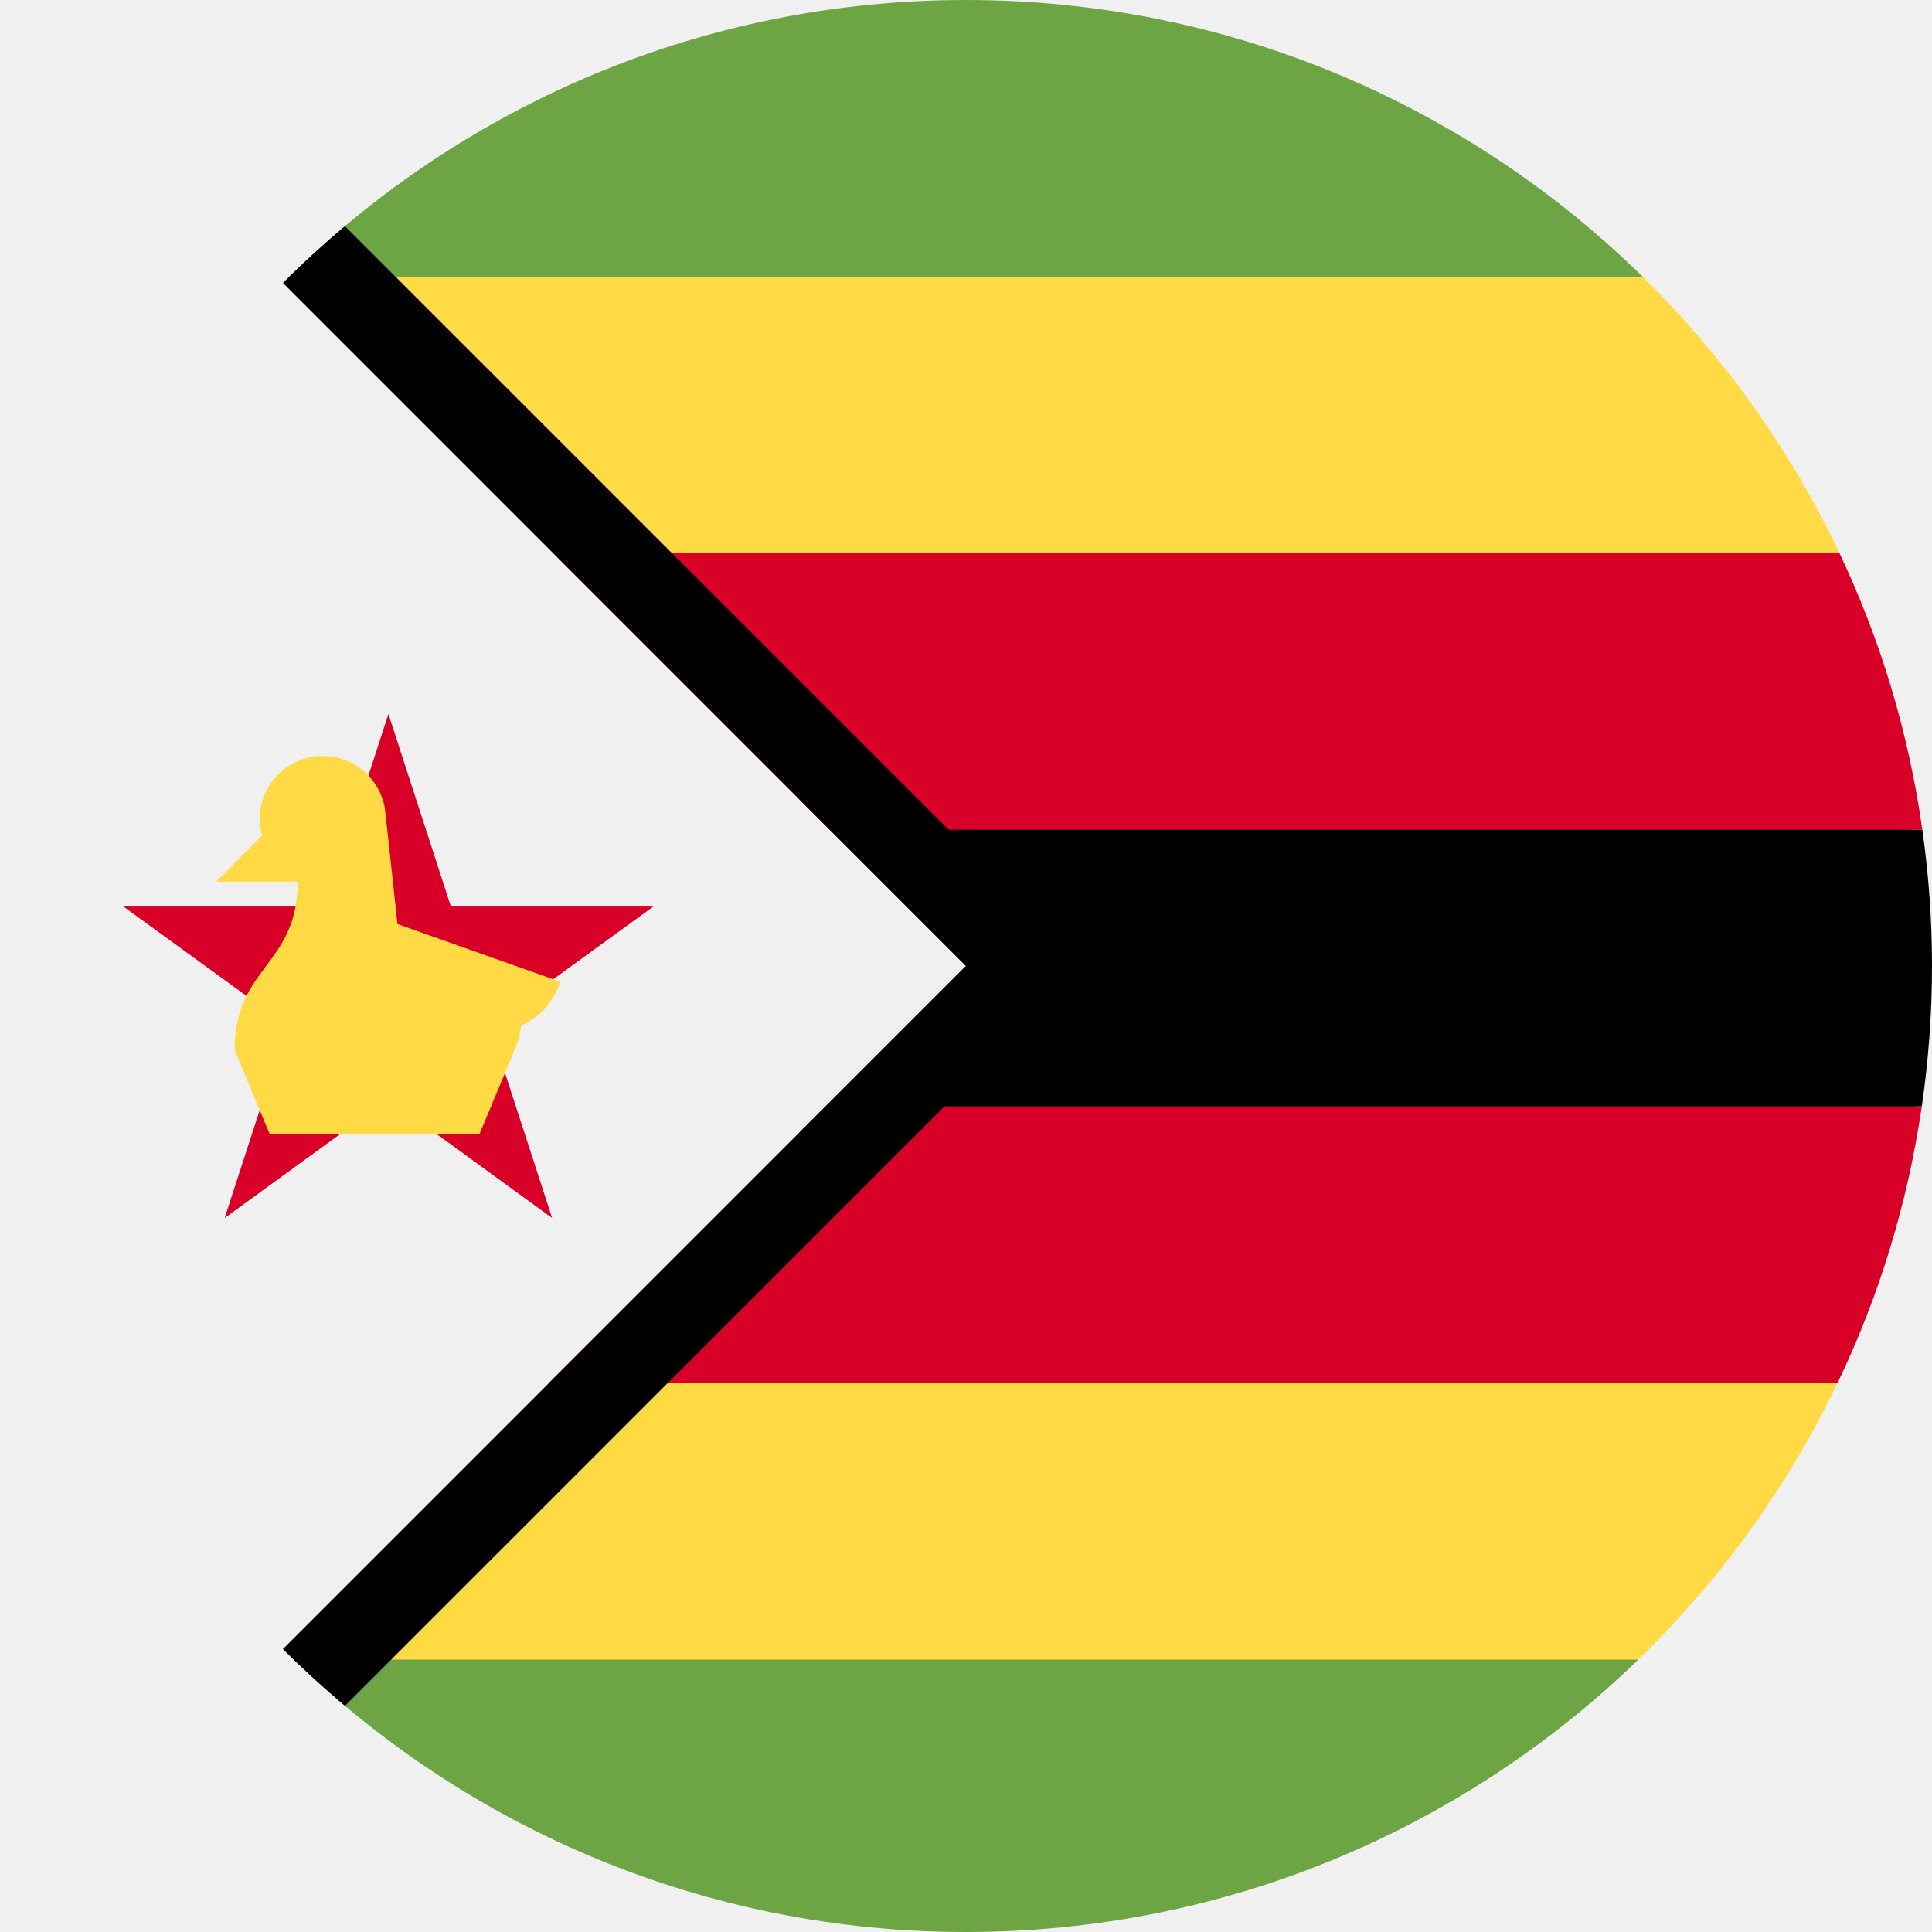
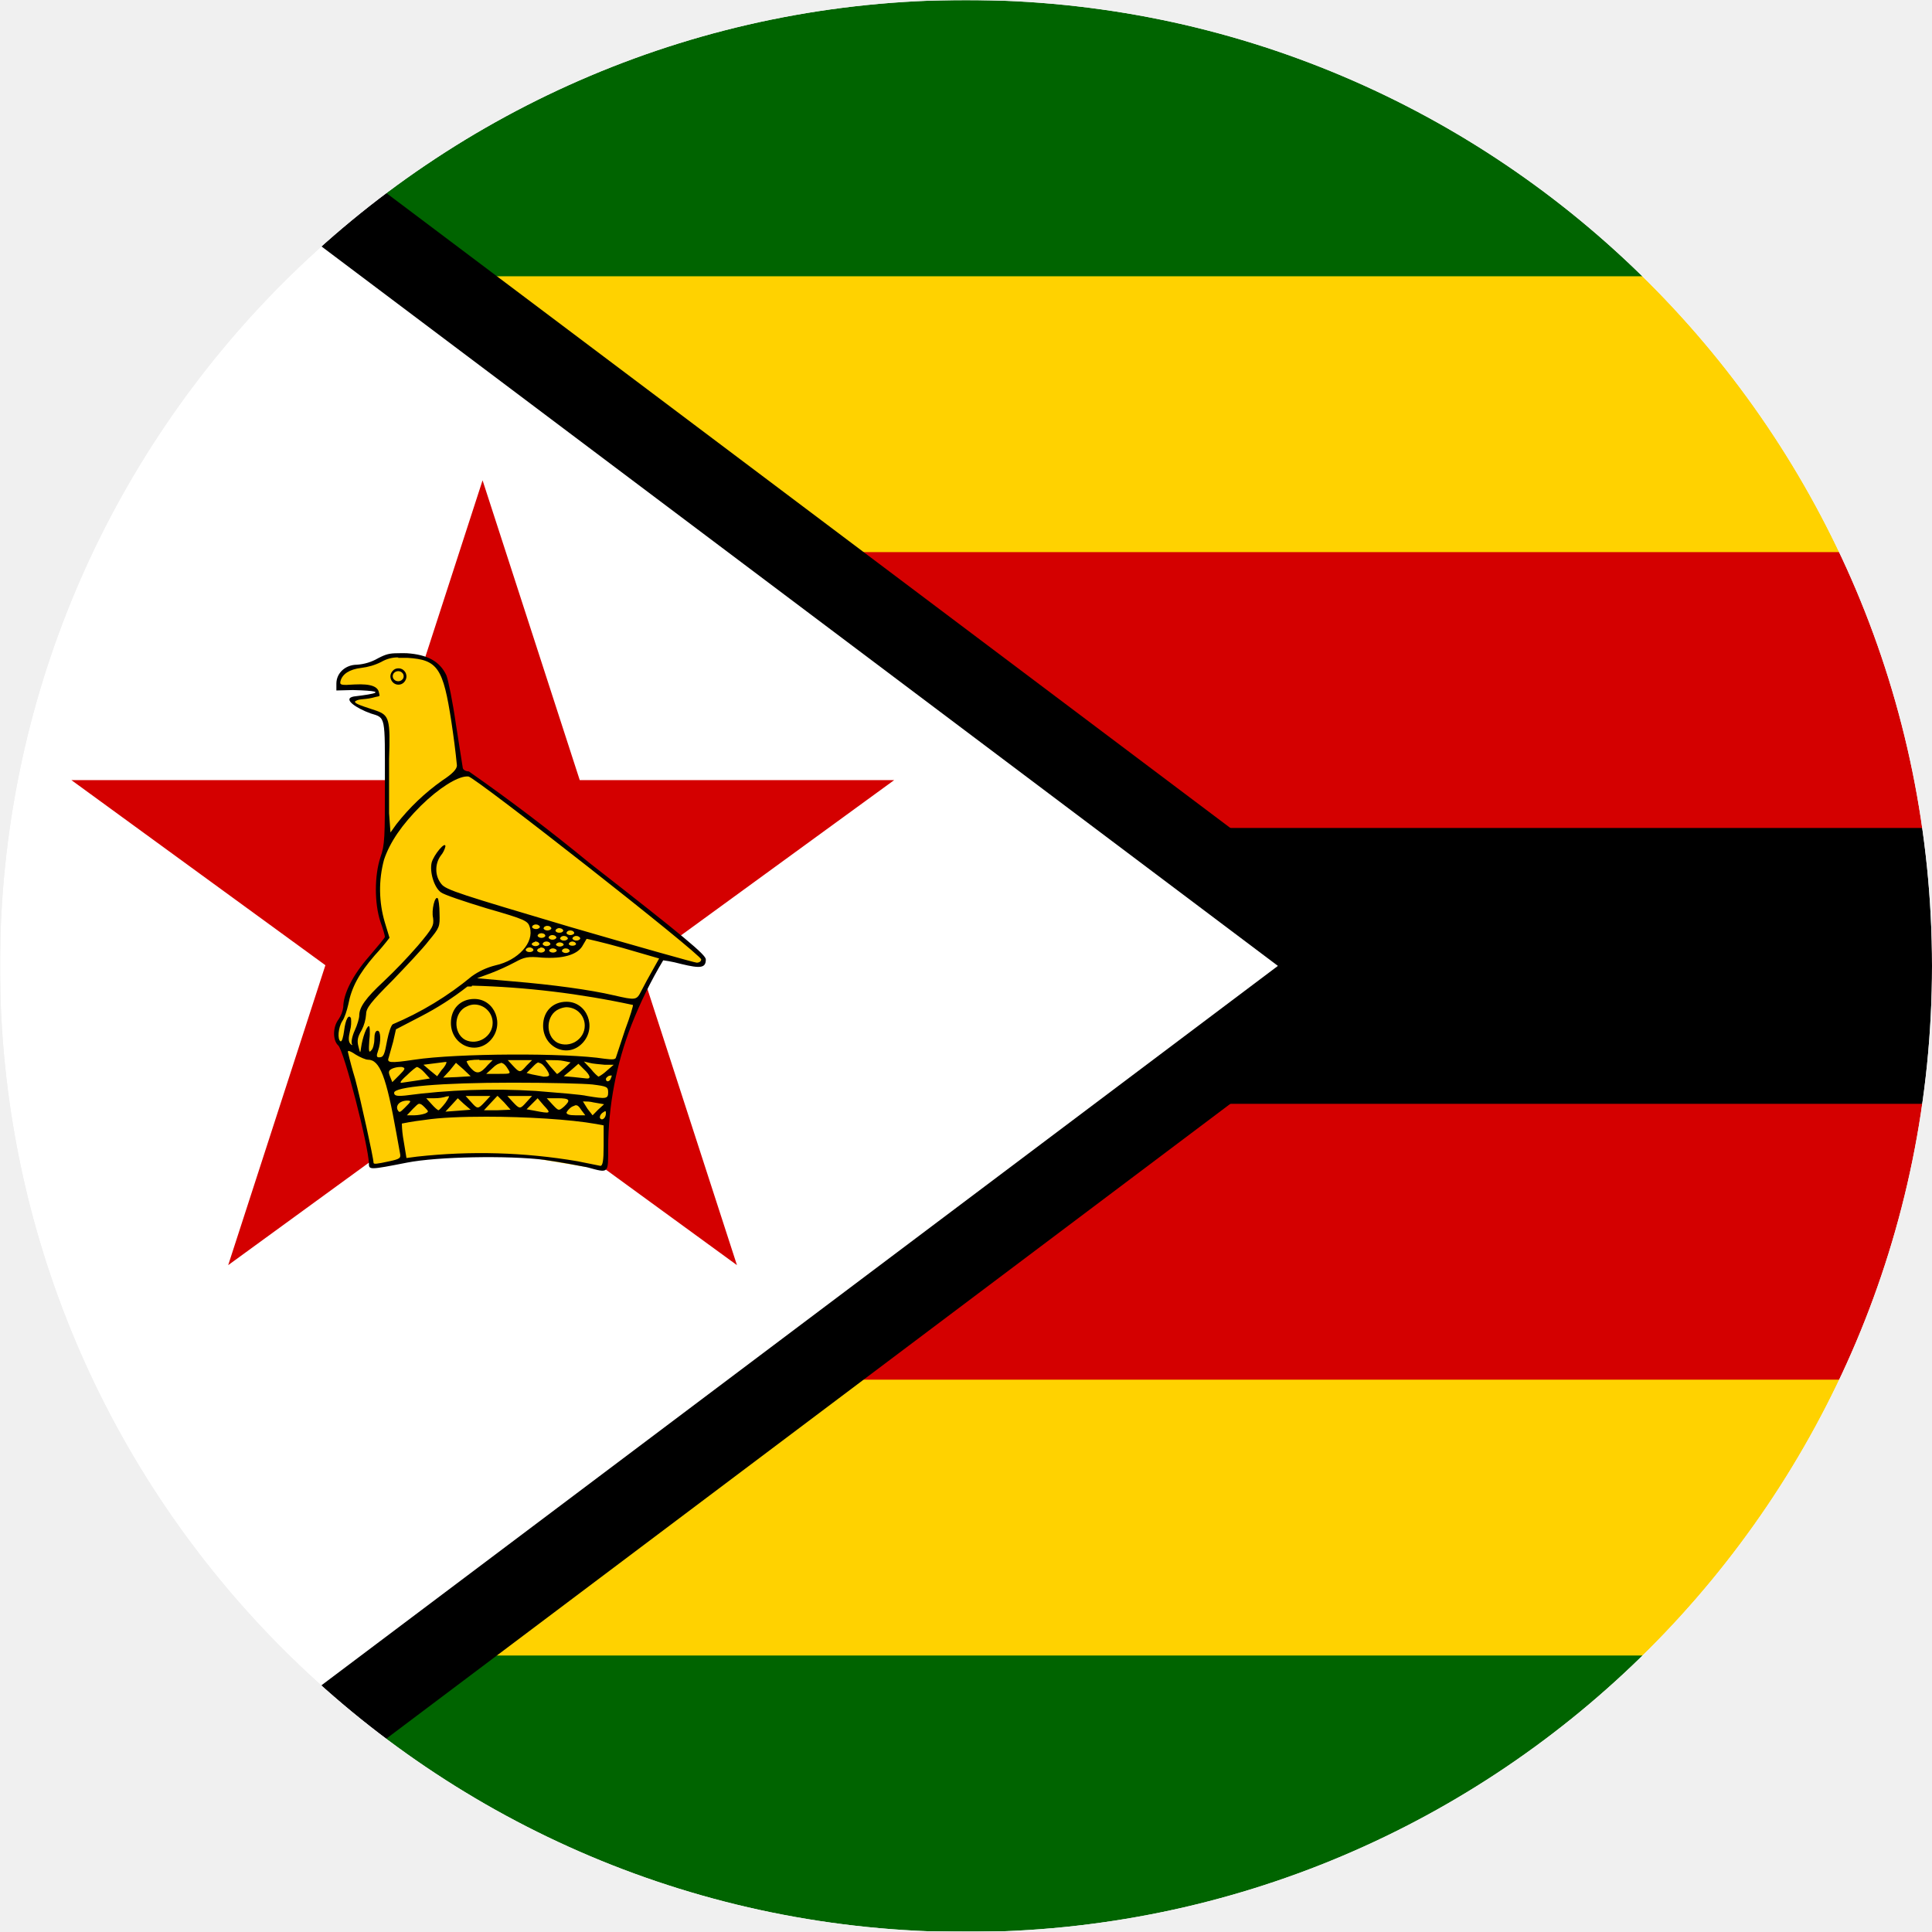
<svg xmlns="http://www.w3.org/2000/svg" width="18" height="18" viewBox="0 0 18 18" fill="none">
-   <g clip-path="url(#clip0_8201_11811)">
-     <path d="M9 18C13.971 18 18 13.971 18 9C18 4.029 13.971 0 9 0C4.029 0 0 4.029 0 9C0 13.971 4.029 18 9 18Z" fill="#F0F0F0" />
-     <path d="M17.138 5.154C16.681 4.188 16.057 3.317 15.303 2.577L9 1.957L2.696 2.577C2.676 2.597 2.657 2.617 2.637 2.637L5.154 5.154L9 5.272L17.138 5.154Z" fill="#FFDA44" />
-     <path d="M2.637 15.363C2.67 15.396 2.703 15.43 2.736 15.462L9 16.044L15.263 15.462C16.025 14.724 16.657 13.852 17.12 12.885L5.478 12.522C4.476 13.524 3.321 14.679 2.637 15.363Z" fill="#FFDA44" />
-     <path d="M17.91 7.731L7.435 7.435L9 9C8.536 9.464 7.844 10.156 7.435 10.565L17.905 10.308C17.967 9.881 18 9.444 18 9C18 8.569 17.969 8.146 17.91 7.731Z" fill="black" />
-     <path d="M9 0C6.545 0 4.32 0.983 2.696 2.577H15.303C13.68 0.983 11.455 0 9 0Z" fill="#6DA544" />
-     <path d="M7.731 7.731H17.91C17.782 6.821 17.518 5.955 17.138 5.154H5.154L7.731 7.731Z" fill="#D80027" />
-     <path d="M5.115 12.885H17.12C17.504 12.085 17.772 11.218 17.905 10.308H7.692C6.694 11.306 5.848 12.152 5.115 12.885Z" fill="#D80027" />
-     <path d="M9 18C11.435 18 13.643 17.033 15.264 15.462H2.737C4.357 17.033 6.565 18 9 18Z" fill="#6DA544" />
-     <path d="M3.214 2.107C3.014 2.275 2.821 2.451 2.636 2.636L9 9L2.636 15.364C2.821 15.549 3.014 15.725 3.214 15.893L10.107 9L3.214 2.107Z" fill="black" />
-     <path d="M3.619 6.652L4.201 8.446H6.087L4.561 9.554L5.144 11.348L3.619 10.239L2.093 11.348L2.676 9.554L1.15 8.446H3.036L3.619 6.652Z" fill="#D80027" />
-     <path d="M5.221 9.147L3.703 8.609C3.703 8.609 3.59 7.556 3.584 7.52C3.532 7.249 3.294 7.043 3.007 7.043C2.683 7.043 2.42 7.306 2.42 7.63C2.42 7.684 2.428 7.736 2.441 7.785L2.016 8.214H2.773C2.773 9 2.186 9 2.186 9.783L2.512 10.565H4.468L4.794 9.783H4.794C4.827 9.707 4.847 9.63 4.855 9.553C5.136 9.439 5.221 9.147 5.221 9.147Z" fill="#FFDA44" />
+   <g clip-path="url(#clip0_14_1139)">
+     <mask id="mask0_14_1139" style="mask-type:luminance" maskUnits="userSpaceOnUse" x="0" y="-1" width="19" height="19">
+       <path d="M0.003 -0.001H18.001V17.998H0.003V-0.001Z" fill="white" />
+     </mask>
+     <g mask="url(#mask0_14_1139)">
+       <path d="M-0.053 0.003H35.825V17.994H-0.053V0.003Z" fill="#006400" />
+       <path d="M-0.053 2.574H35.825V15.424H-0.053V2.574Z" fill="#FFD200" />
+       <path d="M-0.053 5.144H35.825V12.854H-0.053V5.144Z" fill="#D40000" />
+       <path d="M-0.053 7.714H35.825V10.284H-0.053V7.714Z" fill="black" />
+       <path d="M-0.053 0.003V17.994L11.906 8.999L-0.053 0.003Z" fill="black" stroke="black" stroke-width="1.521" />
+       <path d="M-0.053 0.003V17.994L11.906 8.999L-0.053 0.003Z" fill="white" />
+       <path d="M4.496 4.475L6.866 11.787L0.665 7.268H8.331L2.126 11.787L4.496 4.475Z" fill="#D40000" />
+       <path d="M3.484 10.871L3.902 10.793L4.675 10.764L4.961 10.789L5.602 10.896L5.649 10.832V10.369L5.726 9.971L5.854 9.568L5.995 9.247L6.174 8.913L6.465 8.986H6.542L6.55 8.93L5.935 8.403L5.295 7.911L4.368 7.217L4.282 7.195L4.184 6.467L4.112 6.249L4.013 6.163L3.83 6.103L3.625 6.112L3.531 6.163L3.334 6.206L3.232 6.223L3.163 6.304L3.155 6.407L3.441 6.416L3.514 6.446L3.505 6.476L3.343 6.497L3.266 6.523L3.356 6.591L3.449 6.626L3.569 6.668L3.595 6.754L3.603 7.859L3.539 8.031L3.518 8.352L3.612 8.737L3.373 9.012L3.236 9.256L3.21 9.406L3.138 9.556L3.129 9.65L3.176 9.753L3.36 10.361L3.454 10.862L3.484 10.871Z" fill="#FFCC00" />
+       <path d="M3.706 6.086C3.629 6.086 3.595 6.095 3.522 6.133C3.462 6.168 3.395 6.188 3.326 6.193C3.219 6.193 3.134 6.27 3.134 6.369V6.433L3.287 6.429C3.74 6.441 3.33 6.484 3.296 6.489C3.185 6.51 3.322 6.6 3.454 6.647C3.595 6.69 3.586 6.664 3.586 7.29C3.586 7.799 3.586 7.872 3.544 7.988C3.488 8.159 3.488 8.416 3.544 8.587C3.569 8.656 3.586 8.716 3.586 8.729C3.586 8.737 3.518 8.819 3.437 8.913C3.287 9.084 3.198 9.26 3.198 9.384C3.192 9.424 3.178 9.462 3.155 9.496C3.099 9.568 3.099 9.693 3.151 9.74C3.206 9.791 3.433 10.674 3.437 10.841C3.437 10.9 3.445 10.9 3.791 10.832C4.073 10.776 4.735 10.764 5.073 10.806C5.226 10.828 5.406 10.862 5.47 10.875C5.675 10.931 5.666 10.939 5.666 10.691C5.668 10.299 5.742 9.911 5.884 9.547C5.966 9.339 6.064 9.139 6.179 8.947C6.179 8.947 6.256 8.956 6.35 8.982C6.525 9.024 6.576 9.02 6.576 8.939C6.576 8.896 6.393 8.742 5.491 8.039C5.128 7.741 4.753 7.456 4.368 7.187C4.342 7.187 4.317 7.174 4.312 7.157L4.248 6.75C4.218 6.54 4.176 6.334 4.159 6.292C4.099 6.163 3.984 6.099 3.791 6.086C3.763 6.085 3.734 6.085 3.706 6.086ZM3.71 6.129H3.796C4.078 6.146 4.129 6.223 4.206 6.728C4.226 6.862 4.244 6.996 4.257 7.131C4.257 7.165 4.218 7.208 4.12 7.272C3.959 7.386 3.815 7.523 3.693 7.679L3.638 7.756L3.625 7.577V7.071C3.638 6.698 3.625 6.664 3.505 6.621C3.407 6.587 3.279 6.553 3.313 6.531C3.356 6.506 3.398 6.523 3.501 6.493C3.544 6.484 3.539 6.489 3.531 6.454C3.522 6.399 3.463 6.369 3.304 6.377C3.176 6.386 3.164 6.382 3.172 6.347C3.189 6.279 3.257 6.236 3.364 6.223C3.43 6.215 3.493 6.197 3.552 6.167C3.6 6.139 3.655 6.124 3.71 6.125V6.129ZM4.347 7.234H4.364C4.436 7.247 6.533 8.892 6.533 8.939C6.533 8.956 6.516 8.969 6.491 8.969C6.474 8.969 5.94 8.819 5.308 8.635C4.3 8.335 4.154 8.292 4.112 8.236C4.082 8.199 4.065 8.152 4.065 8.104C4.064 8.056 4.079 8.009 4.107 7.971C4.128 7.946 4.143 7.916 4.15 7.885C4.15 7.834 4.043 7.962 4.022 8.035C4.001 8.121 4.043 8.266 4.107 8.313C4.133 8.335 4.325 8.399 4.535 8.463C4.893 8.566 4.919 8.579 4.936 8.639C4.979 8.78 4.829 8.947 4.616 8.994C4.536 9.014 4.46 9.049 4.394 9.097C4.172 9.281 3.924 9.431 3.659 9.543C3.642 9.556 3.621 9.624 3.608 9.688C3.582 9.83 3.574 9.851 3.531 9.851C3.509 9.851 3.505 9.838 3.522 9.791C3.552 9.705 3.548 9.603 3.518 9.603C3.497 9.603 3.488 9.633 3.488 9.68C3.488 9.723 3.475 9.774 3.458 9.787C3.437 9.813 3.433 9.795 3.441 9.688C3.45 9.616 3.445 9.56 3.437 9.56C3.416 9.56 3.377 9.667 3.364 9.761C3.356 9.817 3.356 9.817 3.339 9.748C3.326 9.697 3.33 9.663 3.369 9.598C3.393 9.552 3.407 9.501 3.411 9.448C3.411 9.393 3.454 9.337 3.655 9.136C3.783 9.003 3.941 8.836 3.996 8.763C4.095 8.643 4.099 8.635 4.095 8.51C4.095 8.442 4.086 8.378 4.078 8.369C4.052 8.343 4.018 8.48 4.035 8.553C4.043 8.622 4.035 8.643 3.894 8.81C3.792 8.927 3.686 9.038 3.574 9.144C3.407 9.299 3.347 9.384 3.347 9.461C3.347 9.487 3.33 9.547 3.304 9.603C3.279 9.658 3.27 9.714 3.279 9.727C3.287 9.74 3.279 9.74 3.266 9.727C3.245 9.705 3.245 9.671 3.262 9.598C3.272 9.562 3.274 9.524 3.27 9.487C3.249 9.444 3.219 9.496 3.206 9.603C3.198 9.663 3.185 9.71 3.172 9.701C3.142 9.684 3.151 9.573 3.189 9.513C3.211 9.483 3.232 9.414 3.245 9.358C3.275 9.2 3.343 9.072 3.492 8.9C3.54 8.848 3.586 8.794 3.629 8.737L3.586 8.596C3.529 8.405 3.526 8.202 3.578 8.009C3.633 7.846 3.744 7.684 3.92 7.508C4.09 7.341 4.257 7.238 4.347 7.234ZM4.987 8.613C4.993 8.613 4.998 8.613 5.003 8.614C5.008 8.615 5.013 8.617 5.017 8.62C5.021 8.622 5.025 8.625 5.027 8.628C5.029 8.632 5.03 8.635 5.03 8.639C5.027 8.644 5.022 8.648 5.016 8.651C5.009 8.654 5.002 8.656 4.994 8.656C4.986 8.656 4.978 8.654 4.971 8.651C4.965 8.648 4.96 8.644 4.957 8.639C4.957 8.633 4.96 8.627 4.965 8.622C4.971 8.618 4.979 8.614 4.987 8.613ZM5.094 8.626C5.099 8.626 5.105 8.626 5.11 8.627C5.115 8.628 5.12 8.63 5.124 8.632C5.128 8.635 5.131 8.638 5.134 8.641C5.136 8.645 5.137 8.648 5.137 8.652C5.134 8.657 5.129 8.661 5.123 8.664C5.116 8.667 5.108 8.669 5.1 8.669C5.093 8.669 5.085 8.667 5.078 8.664C5.072 8.661 5.067 8.657 5.064 8.652C5.064 8.646 5.067 8.64 5.072 8.635C5.078 8.631 5.085 8.627 5.094 8.626ZM5.205 8.647C5.211 8.647 5.216 8.647 5.221 8.649C5.226 8.65 5.231 8.651 5.235 8.654C5.239 8.656 5.242 8.659 5.245 8.663C5.247 8.666 5.248 8.67 5.248 8.673C5.245 8.678 5.24 8.683 5.234 8.686C5.227 8.689 5.22 8.69 5.212 8.69C5.204 8.69 5.196 8.689 5.189 8.686C5.183 8.683 5.178 8.678 5.175 8.673C5.175 8.667 5.178 8.661 5.183 8.657C5.189 8.652 5.196 8.649 5.205 8.647ZM5.308 8.669C5.313 8.668 5.318 8.669 5.324 8.67C5.329 8.671 5.334 8.673 5.338 8.675C5.342 8.678 5.345 8.681 5.347 8.684C5.349 8.687 5.35 8.691 5.35 8.695C5.348 8.7 5.343 8.704 5.336 8.707C5.33 8.71 5.322 8.712 5.314 8.712C5.306 8.712 5.298 8.71 5.292 8.707C5.285 8.704 5.28 8.7 5.278 8.695C5.278 8.689 5.28 8.683 5.286 8.678C5.291 8.673 5.299 8.67 5.308 8.669ZM5.039 8.695C5.044 8.694 5.049 8.695 5.055 8.696C5.06 8.697 5.065 8.699 5.069 8.701C5.073 8.703 5.076 8.706 5.078 8.71C5.08 8.713 5.081 8.717 5.081 8.72C5.079 8.725 5.074 8.73 5.067 8.733C5.061 8.736 5.053 8.738 5.045 8.738C5.037 8.738 5.029 8.736 5.023 8.733C5.016 8.73 5.011 8.725 5.009 8.72C5.008 8.714 5.011 8.709 5.017 8.704C5.022 8.699 5.03 8.696 5.039 8.695ZM5.141 8.712C5.146 8.711 5.152 8.712 5.157 8.713C5.162 8.714 5.167 8.716 5.171 8.718C5.175 8.721 5.178 8.724 5.181 8.727C5.183 8.73 5.184 8.734 5.184 8.737C5.181 8.742 5.176 8.747 5.17 8.75C5.163 8.753 5.155 8.755 5.147 8.755C5.139 8.755 5.132 8.753 5.125 8.75C5.119 8.747 5.114 8.742 5.111 8.737C5.111 8.731 5.114 8.726 5.119 8.721C5.125 8.716 5.132 8.713 5.141 8.712ZM5.363 8.72C5.369 8.72 5.374 8.72 5.379 8.721C5.384 8.722 5.389 8.724 5.393 8.727C5.397 8.729 5.4 8.732 5.403 8.735C5.405 8.739 5.406 8.742 5.406 8.746C5.403 8.751 5.398 8.755 5.392 8.758C5.385 8.762 5.378 8.763 5.37 8.763C5.362 8.763 5.354 8.762 5.347 8.758C5.341 8.755 5.336 8.751 5.333 8.746C5.333 8.74 5.336 8.734 5.341 8.73C5.347 8.725 5.355 8.722 5.363 8.72ZM5.248 8.72C5.253 8.72 5.259 8.72 5.264 8.721C5.269 8.722 5.274 8.724 5.278 8.727C5.282 8.729 5.285 8.732 5.287 8.735C5.289 8.739 5.291 8.742 5.291 8.746C5.288 8.751 5.283 8.755 5.277 8.758C5.27 8.762 5.262 8.763 5.254 8.763C5.246 8.763 5.238 8.762 5.232 8.758C5.225 8.755 5.221 8.751 5.218 8.746C5.218 8.74 5.221 8.734 5.226 8.73C5.231 8.725 5.239 8.722 5.248 8.72ZM5.461 8.746C5.466 8.746 5.619 8.78 5.803 8.832L6.141 8.93L6.076 9.046C6.041 9.108 6.006 9.171 5.974 9.234C5.931 9.32 5.923 9.32 5.718 9.273C5.496 9.221 5.145 9.174 4.787 9.144L4.445 9.114L4.573 9.067C4.65 9.037 4.726 9.003 4.799 8.964C4.885 8.917 4.919 8.909 5.051 8.922C5.244 8.934 5.372 8.896 5.423 8.819L5.466 8.746H5.461ZM5.086 8.772C5.091 8.771 5.096 8.772 5.102 8.773C5.107 8.774 5.111 8.776 5.116 8.778C5.12 8.781 5.123 8.784 5.125 8.787C5.127 8.79 5.128 8.794 5.128 8.797C5.126 8.802 5.121 8.807 5.114 8.81C5.108 8.813 5.1 8.815 5.092 8.815C5.084 8.815 5.076 8.813 5.07 8.81C5.063 8.807 5.058 8.802 5.056 8.797C5.055 8.791 5.058 8.786 5.064 8.781C5.069 8.776 5.077 8.773 5.086 8.772ZM5.325 8.772C5.33 8.771 5.336 8.772 5.341 8.773C5.346 8.774 5.351 8.776 5.355 8.778C5.359 8.781 5.362 8.784 5.364 8.787C5.366 8.79 5.367 8.794 5.367 8.797C5.364 8.802 5.359 8.805 5.353 8.808C5.347 8.81 5.34 8.811 5.333 8.811C5.326 8.811 5.319 8.81 5.313 8.808C5.307 8.805 5.302 8.802 5.299 8.797C5.299 8.791 5.302 8.786 5.307 8.781C5.313 8.776 5.32 8.773 5.329 8.772H5.325ZM4.983 8.772C4.988 8.771 4.994 8.772 4.999 8.773C5.004 8.774 5.009 8.776 5.013 8.778C5.017 8.781 5.02 8.784 5.022 8.787C5.025 8.79 5.026 8.794 5.026 8.797C5.023 8.802 5.018 8.807 5.012 8.81C5.005 8.813 4.997 8.815 4.989 8.815C4.981 8.815 4.974 8.813 4.967 8.81C4.961 8.807 4.956 8.802 4.953 8.797C4.954 8.792 4.958 8.787 4.963 8.784C4.968 8.78 4.975 8.777 4.983 8.776V8.772ZM5.209 8.78C5.219 8.779 5.229 8.781 5.237 8.785C5.245 8.789 5.251 8.795 5.252 8.802C5.249 8.807 5.245 8.811 5.238 8.814C5.232 8.817 5.224 8.819 5.216 8.819C5.208 8.819 5.2 8.817 5.194 8.814C5.187 8.811 5.182 8.807 5.179 8.802C5.181 8.796 5.184 8.792 5.189 8.788C5.195 8.784 5.202 8.781 5.209 8.78ZM4.928 8.827C4.933 8.827 4.938 8.827 4.944 8.828C4.949 8.83 4.953 8.831 4.957 8.834C4.962 8.836 4.965 8.839 4.967 8.843C4.969 8.846 4.97 8.849 4.97 8.853C4.968 8.858 4.963 8.862 4.956 8.866C4.95 8.869 4.942 8.87 4.934 8.87C4.926 8.87 4.918 8.869 4.912 8.866C4.905 8.862 4.9 8.858 4.898 8.853C4.897 8.847 4.9 8.841 4.906 8.837C4.911 8.832 4.919 8.829 4.928 8.827ZM5.034 8.827C5.04 8.827 5.046 8.827 5.052 8.829C5.058 8.83 5.063 8.832 5.067 8.835C5.071 8.838 5.074 8.842 5.076 8.845C5.078 8.849 5.078 8.853 5.077 8.857C5.074 8.862 5.069 8.867 5.063 8.87C5.056 8.873 5.049 8.875 5.041 8.875C5.033 8.875 5.025 8.873 5.018 8.87C5.012 8.867 5.007 8.862 5.004 8.857C5.004 8.851 5.007 8.846 5.012 8.841C5.018 8.836 5.026 8.833 5.034 8.832V8.827ZM5.145 8.836C5.155 8.835 5.165 8.837 5.173 8.841C5.181 8.845 5.186 8.851 5.188 8.857C5.185 8.862 5.181 8.867 5.174 8.87C5.168 8.873 5.16 8.875 5.152 8.875C5.144 8.875 5.136 8.873 5.129 8.87C5.123 8.867 5.118 8.862 5.115 8.857C5.117 8.852 5.12 8.847 5.125 8.844C5.131 8.84 5.138 8.837 5.145 8.836ZM5.265 8.836C5.27 8.836 5.276 8.836 5.281 8.837C5.286 8.838 5.291 8.84 5.295 8.842C5.299 8.845 5.302 8.848 5.304 8.851C5.307 8.854 5.308 8.858 5.308 8.862C5.305 8.867 5.3 8.871 5.294 8.874C5.287 8.877 5.279 8.879 5.271 8.879C5.263 8.879 5.256 8.877 5.249 8.874C5.243 8.871 5.238 8.867 5.235 8.862C5.235 8.856 5.238 8.85 5.243 8.845C5.249 8.841 5.256 8.837 5.265 8.836ZM4.398 9.183C4.902 9.196 5.404 9.257 5.897 9.363C5.901 9.367 5.871 9.47 5.824 9.594L5.739 9.851C5.735 9.873 5.705 9.873 5.632 9.864C5.278 9.808 4.253 9.813 3.86 9.873C3.633 9.907 3.603 9.902 3.621 9.855L3.663 9.705L3.689 9.59L3.92 9.47C4.073 9.391 4.219 9.298 4.355 9.191H4.394L4.398 9.183ZM3.245 9.791C3.257 9.791 3.283 9.804 3.313 9.825C3.356 9.851 3.407 9.873 3.428 9.873C3.539 9.873 3.599 10.031 3.693 10.558L3.727 10.746C3.736 10.789 3.727 10.798 3.629 10.819C3.509 10.845 3.48 10.849 3.48 10.832C3.48 10.789 3.36 10.245 3.309 10.052C3.283 9.967 3.26 9.882 3.24 9.795C3.241 9.795 3.242 9.795 3.243 9.795C3.243 9.795 3.244 9.795 3.245 9.795V9.791ZM4.466 9.877H4.59L4.547 9.92C4.475 10.005 4.441 10.01 4.389 9.954C4.371 9.935 4.357 9.913 4.347 9.89C4.347 9.881 4.402 9.873 4.466 9.873V9.877ZM4.727 9.877H4.957L4.906 9.928C4.846 9.997 4.842 9.997 4.778 9.928L4.727 9.873V9.877ZM5.077 9.877H5.133C5.162 9.877 5.218 9.877 5.252 9.885L5.316 9.898L5.256 9.954C5.222 9.984 5.192 10.01 5.188 10.005L5.128 9.937L5.077 9.873V9.877ZM5.44 9.89L5.491 9.902C5.521 9.911 5.585 9.915 5.632 9.92H5.718L5.654 9.975C5.63 9.997 5.605 10.016 5.577 10.031C5.572 10.031 5.534 9.997 5.504 9.958L5.44 9.89ZM4.15 9.894H4.159C4.163 9.902 4.146 9.937 4.116 9.967L4.073 10.027L4.009 9.975L3.945 9.92L4.048 9.907L4.15 9.894ZM4.248 9.902L4.317 9.962L4.385 10.027L4.257 10.035L4.129 10.04L4.189 9.975L4.248 9.902ZM5.017 9.902C5.03 9.902 5.039 9.907 5.051 9.915C5.074 9.936 5.092 9.961 5.107 9.988C5.124 10.022 5.12 10.031 5.064 10.031L4.957 10.01L4.906 9.997L4.962 9.941C4.987 9.915 5.004 9.898 5.021 9.898L5.017 9.902ZM4.663 9.902C4.684 9.902 4.705 9.915 4.731 9.958C4.761 10.005 4.761 10.005 4.646 10.005H4.53L4.59 9.95C4.62 9.92 4.646 9.907 4.663 9.907V9.902ZM5.389 9.911L5.44 9.962C5.5 10.018 5.508 10.052 5.466 10.048L5.346 10.035L5.252 10.027L5.32 9.971L5.389 9.911ZM3.885 9.941C3.894 9.941 3.928 9.962 3.954 9.992L4.005 10.048L3.898 10.065L3.749 10.087C3.719 10.095 3.727 10.074 3.791 10.018C3.834 9.975 3.877 9.941 3.885 9.941ZM3.727 9.941H3.744C3.779 9.95 3.779 9.958 3.719 10.018L3.655 10.082L3.633 10.027C3.616 9.984 3.621 9.971 3.659 9.954C3.681 9.946 3.704 9.941 3.727 9.941ZM5.692 10.018C5.701 10.018 5.701 10.027 5.692 10.044C5.684 10.078 5.645 10.087 5.645 10.052C5.645 10.044 5.658 10.031 5.675 10.022H5.688L5.692 10.018ZM4.778 10.087C5.107 10.087 5.44 10.095 5.521 10.104C5.654 10.121 5.666 10.125 5.666 10.177C5.666 10.237 5.649 10.241 5.47 10.211C5.419 10.198 5.201 10.181 4.992 10.164C4.585 10.139 4.178 10.153 3.774 10.207C3.693 10.215 3.672 10.207 3.672 10.181C3.672 10.125 4.107 10.087 4.778 10.087ZM4.338 10.211H4.569L4.517 10.267C4.453 10.335 4.449 10.335 4.389 10.267L4.338 10.211ZM4.637 10.211L4.697 10.271L4.757 10.339L4.633 10.344H4.509L4.573 10.275L4.633 10.211H4.637ZM4.727 10.211H4.957L4.906 10.267C4.846 10.335 4.842 10.335 4.778 10.267L4.727 10.211ZM4.18 10.211C4.189 10.211 4.18 10.232 4.15 10.275C4.12 10.314 4.09 10.344 4.086 10.344C4.078 10.344 4.048 10.318 4.022 10.288L3.971 10.232H4.048C4.087 10.232 4.126 10.227 4.163 10.215C4.169 10.214 4.174 10.214 4.18 10.215V10.211ZM4.265 10.232L4.321 10.284L4.385 10.339L4.274 10.348L4.15 10.357L4.21 10.292L4.265 10.232ZM5.009 10.232L5.068 10.301C5.137 10.374 5.133 10.378 4.979 10.348L4.906 10.335L4.957 10.284L5.009 10.232ZM5.094 10.232H5.197C5.308 10.232 5.32 10.249 5.256 10.309C5.205 10.352 5.205 10.352 5.145 10.288L5.094 10.232ZM3.787 10.254C3.838 10.254 3.834 10.258 3.77 10.322C3.723 10.369 3.719 10.369 3.702 10.335C3.689 10.292 3.727 10.258 3.787 10.254ZM5.444 10.262C5.461 10.262 5.496 10.262 5.53 10.271L5.628 10.288L5.572 10.339L5.521 10.391L5.474 10.331L5.431 10.262H5.444ZM3.907 10.284C3.92 10.284 3.932 10.292 3.954 10.314C3.996 10.357 3.996 10.357 3.962 10.374C3.929 10.385 3.895 10.39 3.86 10.391H3.791L3.847 10.331C3.877 10.301 3.89 10.288 3.902 10.284H3.907ZM5.363 10.297C5.38 10.297 5.393 10.305 5.414 10.339L5.453 10.391H5.363C5.303 10.391 5.278 10.382 5.278 10.365C5.286 10.348 5.308 10.322 5.333 10.309L5.363 10.297ZM5.637 10.352C5.645 10.352 5.645 10.361 5.645 10.374C5.645 10.416 5.607 10.447 5.59 10.416C5.585 10.404 5.594 10.382 5.611 10.369L5.637 10.352ZM4.53 10.404C4.902 10.404 5.312 10.429 5.555 10.472L5.624 10.485V10.674C5.624 10.815 5.615 10.862 5.594 10.862L5.38 10.819C4.886 10.735 4.383 10.721 3.885 10.776L3.787 10.789L3.761 10.631C3.751 10.577 3.745 10.523 3.744 10.468C3.744 10.468 3.843 10.447 3.958 10.434C4.099 10.412 4.308 10.404 4.53 10.404Z" fill="black" />
+       <path d="M5.278 9.333C5.15 9.333 5.06 9.423 5.06 9.556C5.06 9.761 5.29 9.864 5.427 9.718C5.564 9.573 5.47 9.333 5.278 9.333ZM5.278 9.384C5.3 9.384 5.322 9.389 5.343 9.397C5.364 9.406 5.383 9.418 5.398 9.434C5.414 9.45 5.427 9.469 5.435 9.49C5.444 9.511 5.448 9.533 5.448 9.556C5.448 9.684 5.308 9.77 5.192 9.714C5.077 9.65 5.085 9.453 5.209 9.401C5.229 9.392 5.251 9.386 5.273 9.384H5.278Z" fill="black" />
+       <path d="M4.419 9.307C4.291 9.307 4.201 9.397 4.201 9.53C4.201 9.735 4.432 9.838 4.569 9.693C4.705 9.547 4.611 9.307 4.419 9.307ZM4.419 9.359C4.442 9.359 4.464 9.363 4.485 9.372C4.505 9.38 4.524 9.393 4.54 9.409C4.556 9.425 4.569 9.444 4.577 9.464C4.586 9.485 4.59 9.507 4.59 9.53C4.59 9.658 4.449 9.744 4.334 9.688C4.218 9.624 4.227 9.427 4.351 9.376C4.371 9.366 4.393 9.36 4.415 9.359H4.419Z" fill="black" />
+       <path d="M3.706 6.227C3.688 6.228 3.671 6.236 3.659 6.25C3.646 6.263 3.638 6.281 3.637 6.3C3.637 6.321 3.645 6.341 3.659 6.356C3.673 6.371 3.692 6.379 3.712 6.379C3.732 6.379 3.751 6.371 3.765 6.356C3.779 6.341 3.787 6.321 3.787 6.3C3.786 6.29 3.784 6.279 3.78 6.27C3.775 6.26 3.769 6.252 3.761 6.245C3.754 6.238 3.745 6.233 3.735 6.23C3.726 6.227 3.716 6.226 3.706 6.227ZM3.71 6.253C3.724 6.253 3.737 6.258 3.746 6.267C3.756 6.276 3.761 6.288 3.761 6.3C3.761 6.313 3.756 6.325 3.746 6.333C3.737 6.342 3.724 6.347 3.71 6.347C3.696 6.347 3.683 6.342 3.674 6.333C3.664 6.325 3.659 6.313 3.659 6.3C3.659 6.294 3.66 6.288 3.663 6.282C3.665 6.276 3.669 6.271 3.674 6.267C3.679 6.262 3.684 6.259 3.69 6.257C3.697 6.254 3.703 6.253 3.71 6.253Z" fill="black" />
+     </g>
  </g>
  <defs>
-     <clipPath id="clip0_8201_11811">
-       <rect width="18" height="18" fill="white" />
+     <clipPath id="clip0_14_1139">
+       <rect width="18" height="18" rx="9" fill="white" />
    </clipPath>
  </defs>
</svg>
